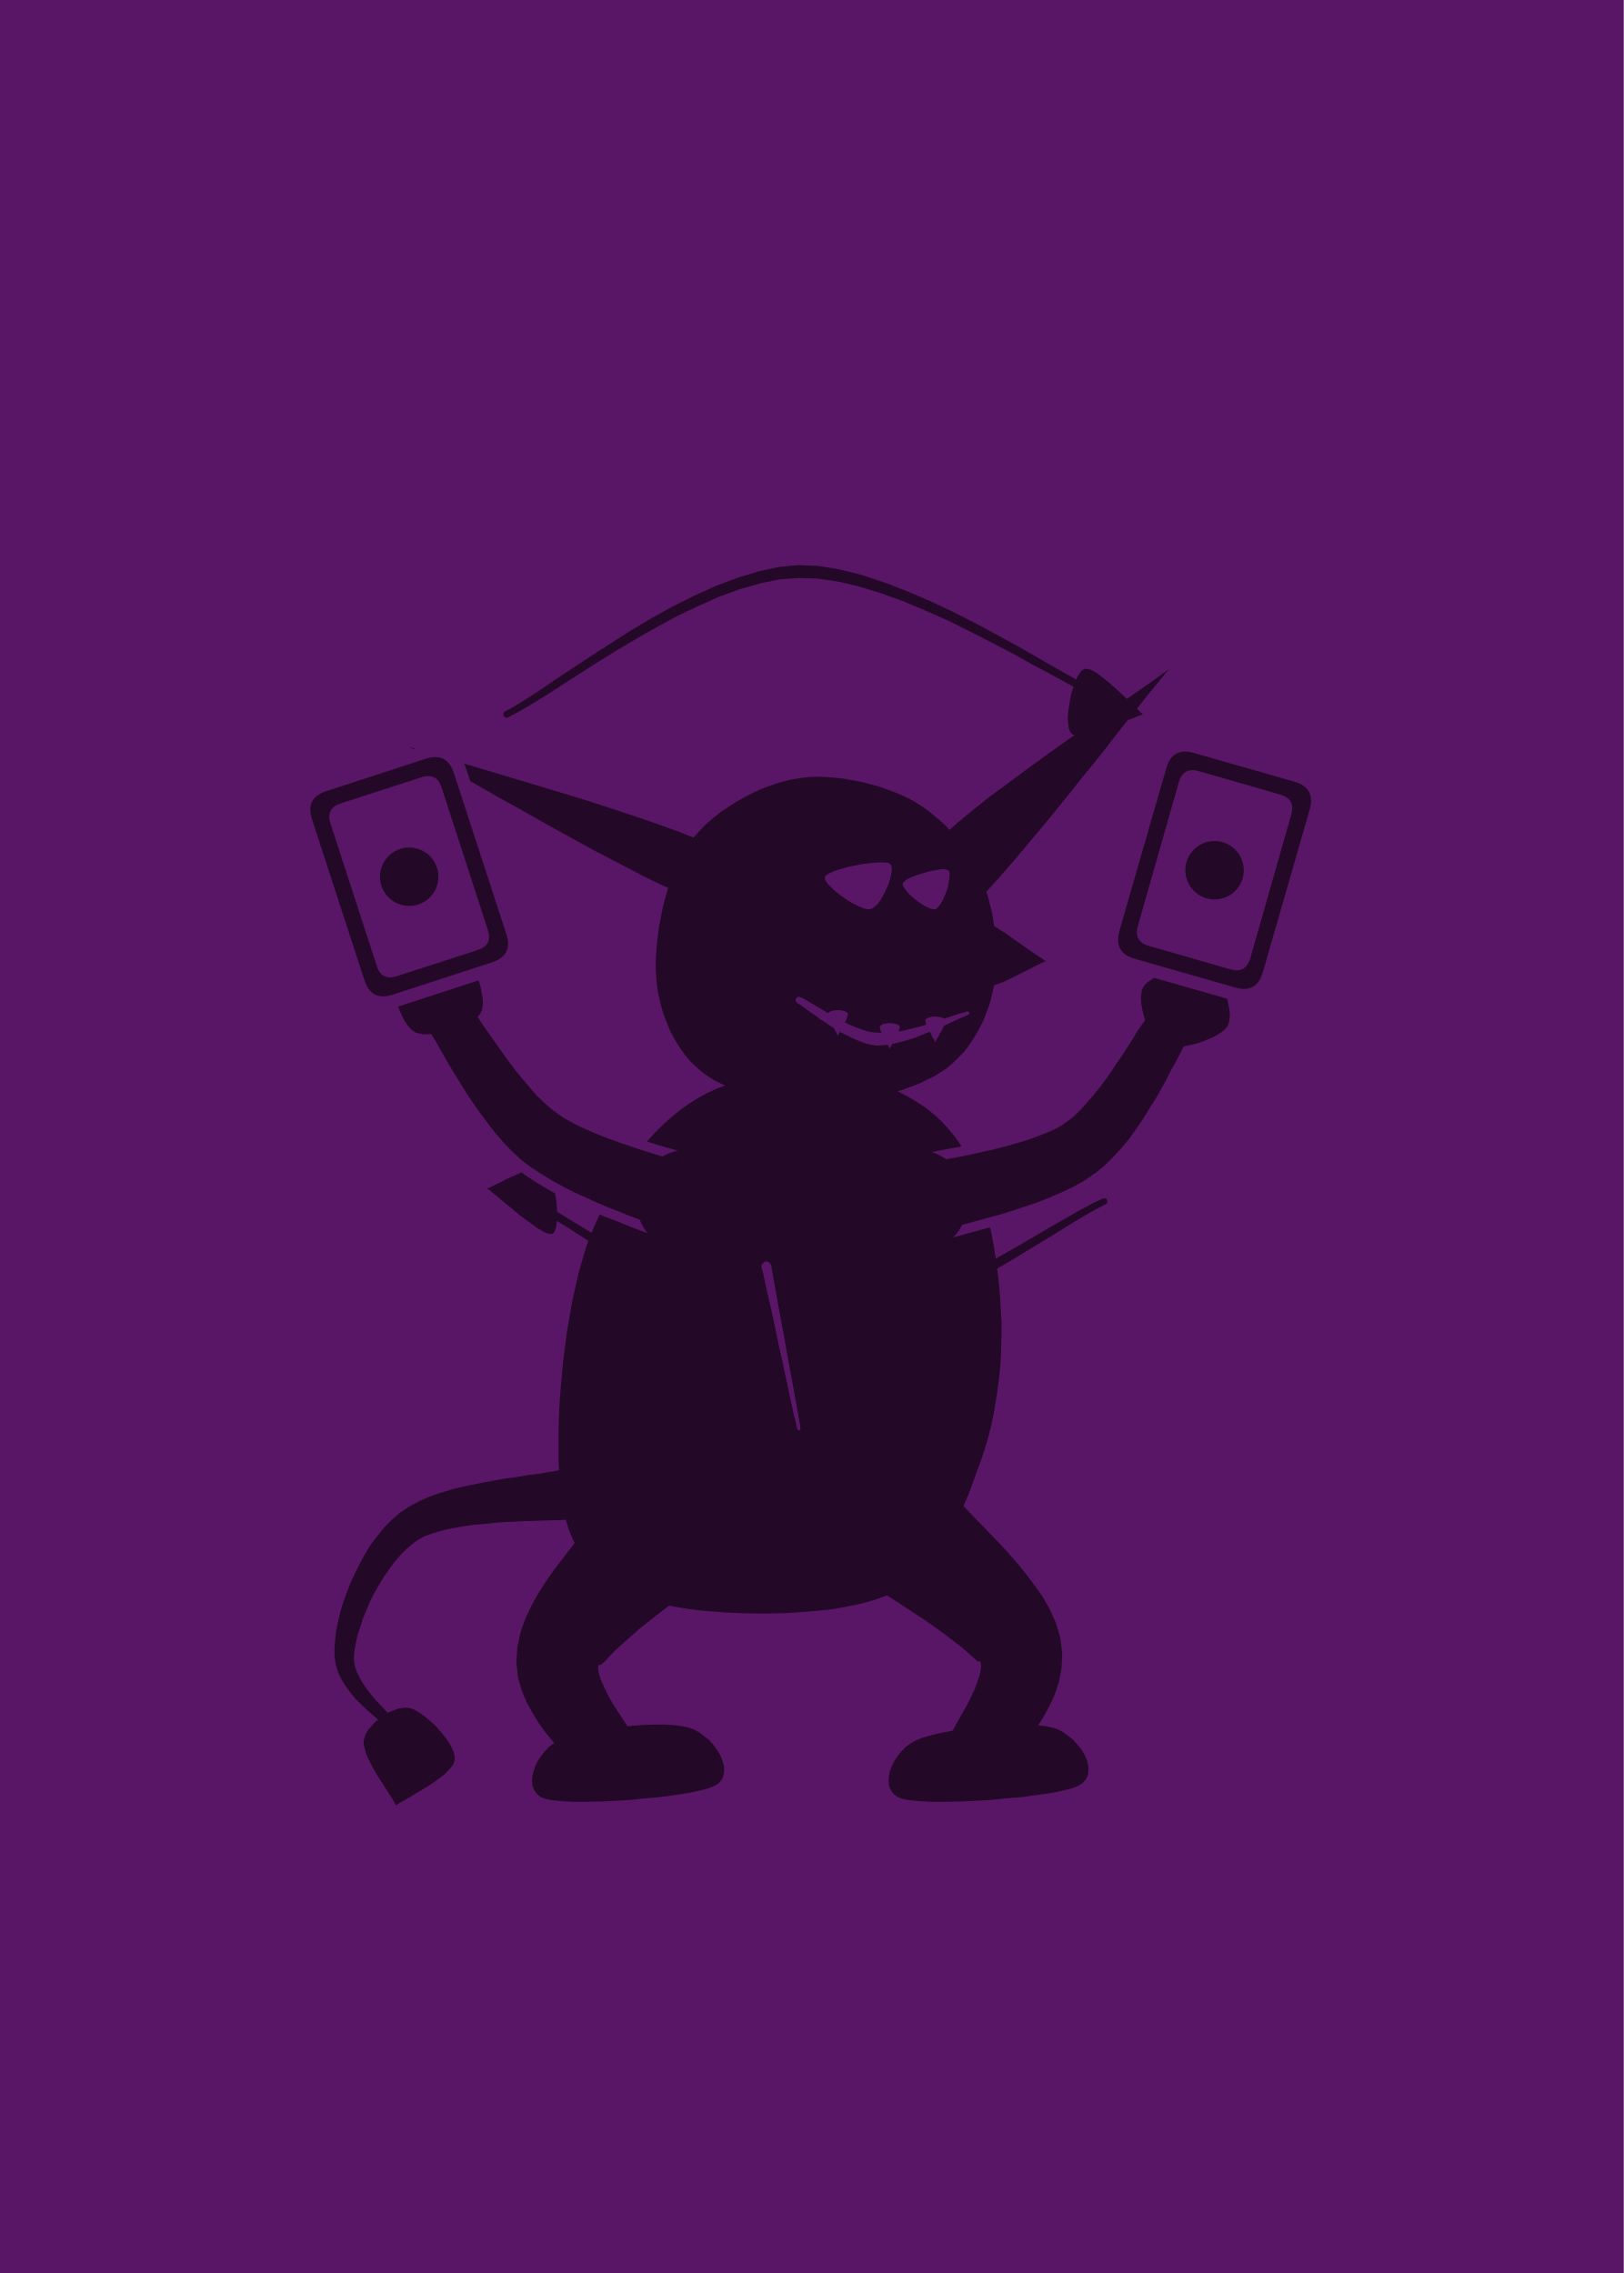
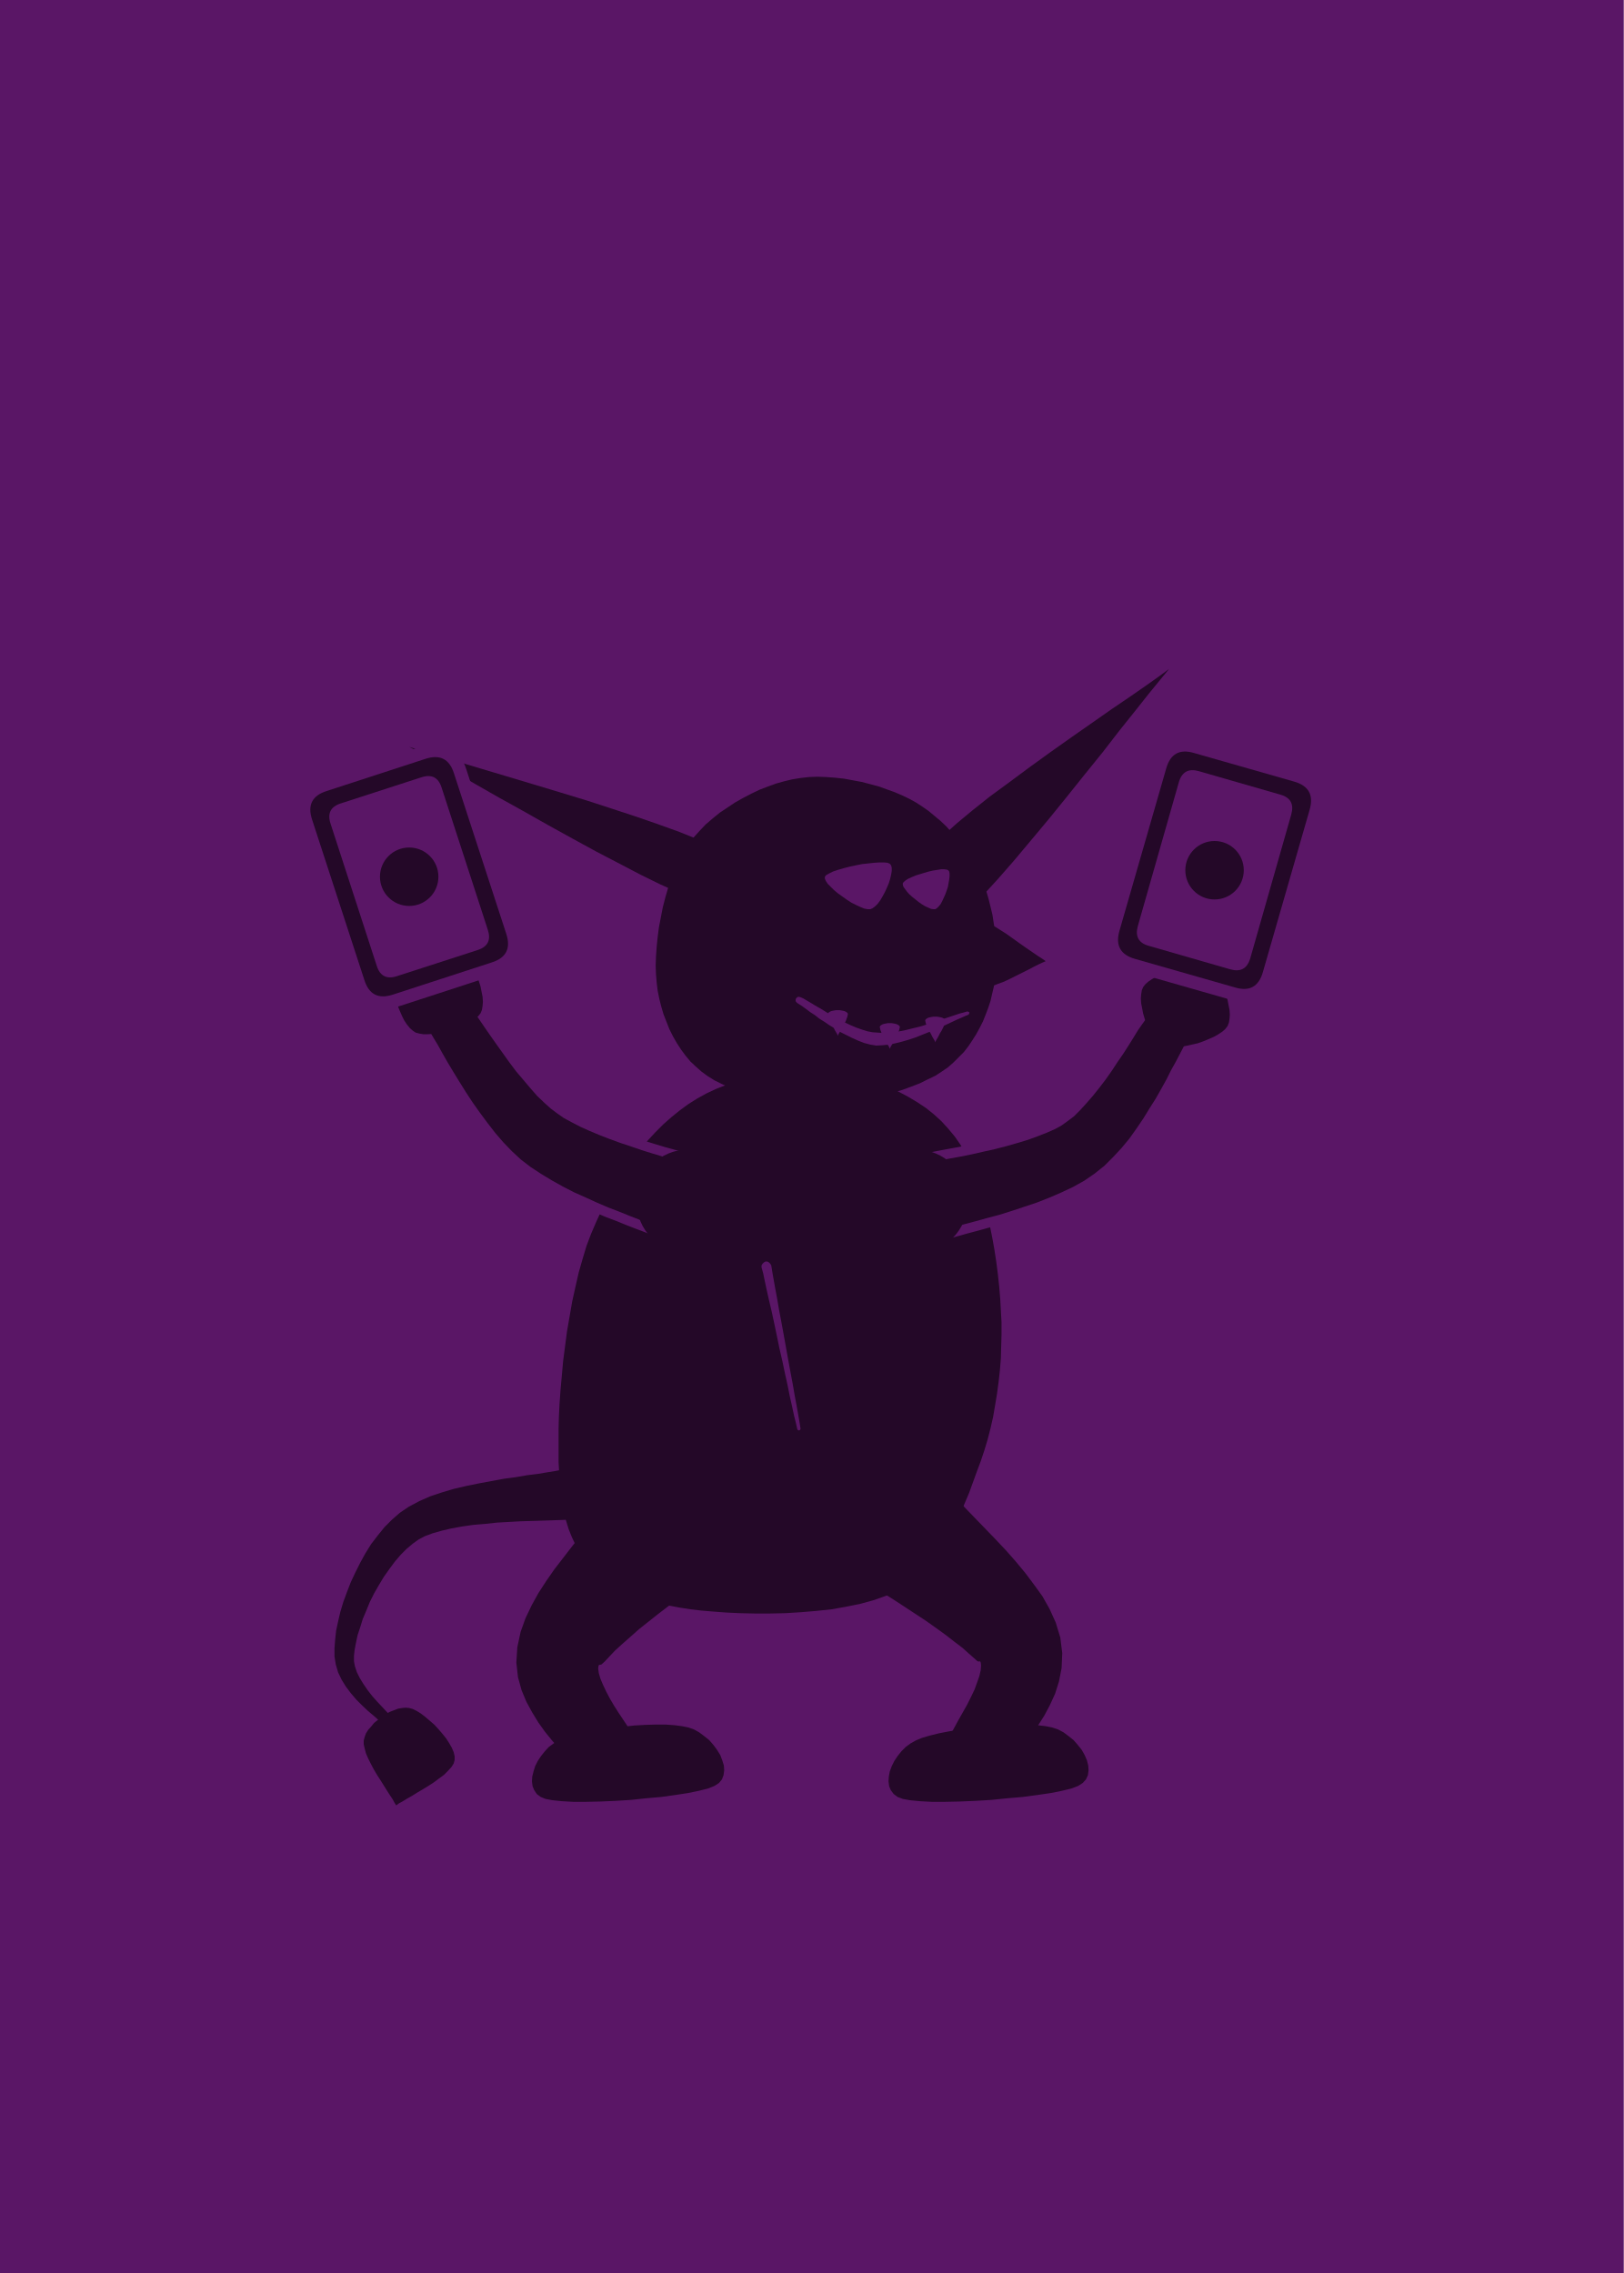
<svg xmlns="http://www.w3.org/2000/svg" viewBox="0 0 500 700">
  <rect width="500" height="700" fill="#5a1666" />
  <g transform="translate(-24 -30)">
-     <path d="M180.5 250.9L183.7 249.2L187.5 247L191.9 244.3L196.7 241.2L202 237.8L207.6 234.2L213.6 230.5L219.8 226.8L226.1 223.2L232.6 219.7L239.1 216.6L245.6 213.7L252 211.4L258.3 209.6L264.3 208.4L270 208L275.8 208.2L282 209.1L288.5 210.6L295.3 212.7L302.2 215.2L309.1 218.1L316.1 221.2L322.9 224.6L329.6 228L336.1 231.4L342.2 234.8L348 237.9L353.3 240.8L358 243.3L362.2 245.4L365.6 246.9L366 247L366.3 246.9L366.7 246.7L366.9 246.4L367 246L366.9 245.7L366.7 245.3L366.4 245.1L363.1 243.5L359.1 241.3L354.4 238.7L349.2 235.8L343.5 232.5L337.4 229L331 225.5L324.3 221.9L317.4 218.4L310.4 215.1L303.4 212.1L296.4 209.4L289.5 207.1L282.7 205.4L276.2 204.3L270 204L263.8 204.6L257.4 206L250.9 208L244.3 210.5L237.7 213.5L231.1 216.8L224.6 220.4L218.2 224.2L212.1 228.1L206.2 231.9L200.6 235.6L195.3 239.1L190.6 242.3L186.3 245.1L182.6 247.4L179.5 249.1L179.2 249.4L179 249.7L179 250.1L179.1 250.5L179.4 250.8L179.7 251L180.1 251Z" fill="#240828" />
-     <path d="M376 250L375 250.3L373.8 250.8L372.3 251.4L370.6 252L368.7 252.8L366.7 253.5L364.8 254.3L362.8 254.9L360.8 255.5L359 256L357.4 256.3L356 256.5L354.8 256.4L354 256L353.5 255.3L353.1 254.2L352.9 252.8L352.8 251.2L352.9 249.4L353.2 247.5L353.5 245.5L353.9 243.6L354.5 241.7L355.1 240L355.7 238.5L356.5 237.3L357.2 236.4L358 236L358.9 236L360 236.3L361.3 237L362.6 237.9L364.1 239.1L365.7 240.4L367.3 241.8L368.8 243.2L370.3 244.6L371.8 246L373.1 247.3L374.3 248.4L375.2 249.4L376 250Z" fill="#240828" />
-     <path d="M363.6 399.1L360.4 400.6L356.5 402.7L352.1 405.2L347.2 408L341.8 411.2L336.1 414.5L330.1 417.9L323.9 421.3L317.5 424.6L311 427.8L304.5 430.7L298 433.2L291.6 435.3L285.5 436.8L279.6 437.8L274 438L268.5 437.6L262.6 436.6L256.4 434.9L250 432.7L243.5 430L237 427L230.5 423.7L224.1 420.2L217.9 416.6L211.9 413.1L206.2 409.7L200.8 406.4L195.9 403.4L191.5 400.8L187.7 398.7L184.5 397.1L184.1 397L183.7 397L183.4 397.2L183.1 397.5L183 397.9L183 398.3L183.2 398.6L183.5 398.9L186.6 400.6L190.4 402.8L194.7 405.5L199.5 408.5L204.8 411.9L210.4 415.5L216.4 419.1L222.6 422.8L229 426.4L235.6 429.9L242.2 433.1L248.8 435.9L255.3 438.3L261.7 440.2L267.9 441.5L274 442L280 441.6L286.3 440.5L292.7 438.7L299.2 436.5L305.8 433.8L312.4 430.7L318.9 427.4L325.3 423.9L331.6 420.4L337.5 416.9L343.2 413.4L348.5 410.2L353.3 407.2L357.6 404.6L361.3 402.5L364.4 400.9L364.8 400.7L364.9 400.3L365 399.9L364.9 399.6L364.7 399.2L364.3 399.1L363.9 399Z" fill="#240828" />
-     <path d="M174 396L174.9 396.6L176 397.6L177.4 398.7L178.9 400L180.6 401.4L182.3 402.8L184.1 404.3L185.9 405.6L187.7 406.9L189.3 408.1L190.8 409L192.1 409.7L193.2 410L194 410L194.6 409.6L195 408.7L195.3 407.5L195.5 406L195.6 404.3L195.5 402.4L195.4 400.5L195.1 398.5L194.8 396.6L194.4 394.8L193.9 393.2L193.3 391.8L192.7 390.7L192 390L191.2 389.6L190.1 389.5L188.9 389.7L187.5 390L186 390.5L184.5 391.1L182.9 391.8L181.3 392.5L179.8 393.2L178.3 394L177 394.6L175.8 395.2L174.8 395.7L174 396Z" fill="#240828" />
    <path d="M198.7 482.1L197.1 482.6L195.1 483L192.6 483.4L189.7 483.9L186.4 484.3L182.9 484.9L179.2 485.4L175.4 486.1L171.6 486.8L167.7 487.6L163.8 488.5L160.1 489.6L156.5 490.8L153.1 492.3L149.9 494L147.1 495.9L144.7 498L142.4 500.3L140.3 502.9L138.3 505.5L136.5 508.4L134.9 511.3L133.4 514.3L132 517.3L130.8 520.4L129.7 523.4L128.8 526.4L128.1 529.4L127.5 532.2L127.2 535L127 537.6L127 540.1L127.4 542.6L128.1 545L129.2 547.3L130.5 549.4L132 551.4L133.7 553.4L135.5 555.2L137.3 556.9L139.2 558.5L141 560.1L142.8 561.5L144.5 562.8L146 564L147.3 565L148.4 565.9L149.2 566.7L149.6 566.9L149.9 567L150.3 566.9L150.7 566.8L150.9 566.4L151 566.1L150.9 565.7L150.8 565.3L150 564.3L149 563.2L147.8 561.9L146.5 560.5L145 559L143.4 557.5L141.8 555.8L140.2 554.1L138.6 552.3L137.2 550.5L135.9 548.6L134.8 546.8L133.9 545L133.3 543.2L133 541.6L133 539.9L133.2 538.1L133.6 536L134.1 533.6L134.9 531.2L135.7 528.6L136.8 526L137.9 523.3L139.2 520.7L140.7 518.1L142.2 515.6L143.9 513.2L145.6 510.9L147.4 508.8L149.2 507L151.1 505.4L152.9 504.1L154.8 503.1L157.2 502.2L160 501.4L163 500.7L166.3 500.1L169.8 499.6L173.4 499.3L177.1 498.9L180.7 498.7L184.3 498.5L187.7 498.4L191 498.3L194 498.2L196.8 498.1L199.3 498L201.3 497.9L204.2 496.8L206.5 494.7L207.8 491.8L207.9 488.7L206.8 485.8L204.7 483.5L201.8 482.2Z" fill="#240828" />
    <path d="M146 586L145.5 585.2L144.9 584.1L144.1 582.9L143.2 581.5L142.2 579.9L141.2 578.3L140.1 576.6L139.1 574.9L138.2 573.2L137.4 571.6L136.7 570L136.3 568.5L136 567.2L136 566L136.3 564.9L136.7 563.8L137.4 562.7L138.3 561.7L139.2 560.6L140.3 559.7L141.5 558.8L142.7 557.9L144 557.2L145.3 556.7L146.6 556.2L147.8 556L148.9 555.9L150 556L151.1 556.3L152.3 556.9L153.6 557.7L154.9 558.7L156.3 559.9L157.7 561.1L159 562.5L160.2 563.9L161.4 565.4L162.3 566.8L163.1 568.2L163.7 569.6L164 570.9L164 572L163.7 573.1L163 574.2L161.9 575.4L160.7 576.6L159.2 577.7L157.6 578.9L155.9 580L154.1 581.1L152.4 582.1L150.8 583.1L149.2 584L147.9 584.8L146.8 585.4L146 586Z" fill="#240828" />
    <path d="M215.2 486.5L214.5 487.9L213.6 489.6L212 491.7L210.1 494.1L207.8 496.9L205.3 499.9L202.7 503L200.1 506.3L197.4 509.8L194.7 513.3L192.2 516.9L189.8 520.6L187.7 524.4L185.8 528.4L184.3 532.6L183.3 537.3L183 542L183.5 546.5L184.6 550.5L186.1 554.1L187.9 557.4L189.8 560.5L191.8 563.3L193.9 565.9L196 568.3L198 570.5L200 572.5L201.8 574.3L203.4 575.9L204.7 577.2L205.6 578L206.3 578.7L208.7 581.3L211.9 582.8L215.4 582.9L218.7 581.7L221.3 579.3L222.8 576.1L222.9 572.6L221.7 569.3L220.9 567.6L219.8 565.7L218.6 563.7L217.3 561.7L215.9 559.6L214.5 557.5L213.1 555.3L211.8 553.1L210.7 551L209.7 548.9L208.9 547L208.4 545.3L208.2 543.9L208.3 543L208.5 542.7L208.7 542.7L209.2 542.6L210.2 541.7L211.6 540.2L213.4 538.3L215.6 536.3L218.1 534.1L220.8 531.7L223.7 529.4L226.6 527.1L229.6 524.8L232.5 522.6L235.3 520.5L238 518.6L240.5 516.7L242.9 514.9L244.8 513.5L248.8 506.8L250 499.1L248.1 491.5L243.5 485.2L236.8 481.2L229.1 480L221.5 481.9Z" fill="#240828" />
    <path d="M196 566L197.8 565.2L200.1 564.5L202.8 563.8L205.7 563.2L208.9 562.6L212.3 562.2L215.8 561.8L219.2 561.4L222.6 561.2L225.9 561.1L228.9 561.1L231.7 561.3L234 561.6L236 562L237.7 562.6L239.3 563.5L240.9 564.7L242.4 565.9L243.7 567.4L244.8 568.9L245.8 570.5L246.4 572.1L246.9 573.7L247 575.2L246.8 576.7L246.3 578L245.4 579.1L244 580L242 580.8L239.2 581.5L235.8 582.2L231.9 582.8L227.6 583.4L223 583.8L218.3 584.3L213.5 584.6L208.9 584.8L204.5 584.9L200.5 584.9L197 584.7L194.1 584.4L192 584L190.5 583.4L189.3 582.5L188.5 581.3L188 580.1L187.8 578.6L187.9 577.1L188.3 575.5L188.8 573.9L189.6 572.3L190.6 570.8L191.8 569.3L193 568L194.5 566.9Z" fill="#240828" />
    <path d="M286.4 514.6L288.4 515.9L291 517.6L293.7 519.3L296.6 521L299.6 522.9L302.8 525L306 527.1L309.2 529.2L312.3 531.4L315.2 533.5L317.9 535.6L320.4 537.5L322.4 539.3L324 540.7L325 541.6L325.5 541.7L325.8 541.6L326 542L326.1 542.9L326 544.3L325.6 546.1L324.9 548.1L324.1 550.3L323 552.6L321.8 555L320.5 557.3L319.2 559.6L318 561.8L316.8 564L315.7 566L314.7 568.1L314 569.8L313 573.2L313.4 576.7L315.1 579.8L317.8 582L321.2 583L324.7 582.6L327.8 580.9L330 578.2L330.7 577.4L331.5 576.4L332.8 575.1L334.3 573.4L336 571.4L337.9 569.2L339.8 566.7L341.8 564.1L343.7 561.3L345.6 558.3L347.3 555.1L348.9 551.6L350.1 547.8L350.9 543.7L351.1 539.1L350.5 534.3L349.1 529.7L347.2 525.5L345 521.6L342.4 518L339.7 514.4L336.8 510.9L333.9 507.6L330.8 504.3L327.8 501.2L324.9 498.2L322.1 495.3L319.6 492.7L317.4 490.4L315.6 488.3L314.5 486.7L313.6 485.4L307 481.3L299.3 480L291.7 481.8L285.4 486.4L281.3 493L280 500.7L281.8 508.3Z" fill="#240828" />
    <path d="M306 566L307.9 565.2L310.3 564.5L313.1 563.8L316.2 563.2L319.6 562.6L323.1 562.2L326.8 561.8L330.4 561.4L334 561.2L337.4 561.1L340.6 561.1L343.5 561.3L346 561.6L348 562L349.8 562.6L351.5 563.5L353.1 564.7L354.6 565.9L355.9 567.4L357.1 568.9L358 570.5L358.7 572.1L359.1 573.7L359.2 575.2L359 576.7L358.4 578L357.4 579.1L356 580L353.9 580.8L351 581.5L347.5 582.2L343.4 582.8L338.9 583.4L334.2 583.8L329.3 584.3L324.3 584.6L319.5 584.8L315 584.9L310.9 584.9L307.2 584.7L304.2 584.4L302 584L300.4 583.4L299.2 582.5L298.3 581.3L297.8 580.1L297.6 578.6L297.7 577.1L298 575.5L298.6 573.9L299.4 572.3L300.4 570.8L301.6 569.3L302.9 568L304.4 566.9Z" fill="#240828" />
    <path d="M196 470L196.1 466.3L196.3 462.3L196.6 458.1L197 453.7L197.4 449.2L198 444.6L198.6 440L199.4 435.4L200.2 430.8L201.2 426.3L202.2 421.9L203.4 417.7L204.6 413.7L206 410L207.5 406.5L209.1 403L210.9 399.6L212.7 396.2L214.7 393L216.7 389.9L218.9 386.9L221.1 384L223.4 381.3L225.8 378.7L228.3 376.2L230.8 374L233.4 371.9L236 370L238.7 368.3L241.6 366.7L244.6 365.3L247.7 364.1L250.9 363L254.2 362L257.5 361.3L260.8 360.6L264.2 360.1L267.5 359.8L270.7 359.6L273.9 359.6L277 359.7L280 360L283 360.4L286 361L289 361.8L292 362.7L295 363.7L298 364.9L300.9 366.3L303.7 367.8L306.4 369.4L309.1 371.2L311.6 373.2L313.9 375.3L316 377.6L318 380L319.8 382.6L321.4 385.6L322.9 388.7L324.3 392.1L325.6 395.6L326.7 399.3L327.8 403.1L328.7 407L329.5 410.9L330.2 414.8L330.8 418.7L331.3 422.6L331.7 426.4L332 430L332.2 433.6L332.4 437.2L332.4 440.9L332.3 444.6L332.2 448.3L331.9 452L331.5 455.6L331 459.3L330.4 462.9L329.8 466.4L329 469.9L328.1 473.4L327.1 476.7L326 480L324.8 483.2L323.6 486.5L322.4 489.8L321 493.1L319.6 496.4L318 499.6L316.4 502.8L314.6 505.8L312.6 508.6L310.5 511.3L308.2 513.9L305.7 516.2L303 518.2L300 520L296.7 521.5L293 522.8L289 523.9L284.6 524.8L280.1 525.6L275.4 526.1L270.6 526.5L265.8 526.8L261.1 526.9L256.4 526.9L251.9 526.8L247.6 526.6L243.6 526.3L240 526L236.6 525.6L233.4 525.1L230.2 524.5L227.1 523.7L224.2 522.9L221.4 521.9L218.8 520.9L216.2 519.7L213.8 518.4L211.5 517L209.4 515.4L207.5 513.7L205.7 511.9L204 510L202.5 507.9L201.2 505.7L200.1 503.4L199.1 500.9L198.3 498.3L197.7 495.6L197.1 492.8L196.7 489.8L196.4 486.7L196.2 483.6L196 480.3L196 477L196 473.5Z" fill="#240828" />
    <path d="M150 260L154 261.3L159.2 262.8L165.4 264.7L172.4 266.8L180.1 269.1L188.1 271.5L196.4 274L204.6 276.5L212.6 279.1L220.2 281.6L227.1 284L233.2 286.2L238.2 288.2L242 290L244.8 291.7L247 293.6L248.6 295.5L249.8 297.4L250.4 299.3L250.5 301.1L250.1 302.8L249.3 304.2L248.1 305.4L246.4 306.4L244.3 306.9L241.9 307.1L239.1 306.8L236 306L232.1 304.5L227.2 302.3L221.3 299.4L214.8 296L207.7 292.3L200.2 288.2L192.6 284L185 279.7L177.6 275.6L170.6 271.6L164.2 267.9L158.5 264.7L153.7 262L150 260Z" fill="#240828" />
    <path d="M384 236L381.3 239.3L377.7 243.7L373.5 249L368.7 255L363.6 261.6L358.1 268.4L352.5 275.4L346.9 282.3L341.3 289L336.1 295.2L331.2 300.8L326.8 305.6L323 309.4L320 312L317.5 313.5L315.2 314.3L313.1 314.3L311.3 313.8L309.7 312.7L308.5 311.1L307.5 309.1L306.9 306.8L306.7 304.2L306.8 301.5L307.4 298.6L308.5 295.7L310 292.8L312 290L314.8 287L318.7 283.5L323.4 279.6L328.8 275.3L334.8 270.9L341 266.3L347.5 261.6L354 257L360.3 252.6L366.3 248.4L371.9 244.6L376.8 241.2L380.9 238.3L384 236Z" fill="#240828" />
    <path d="M226 330L225.9 327.4L226 324.6L226.2 321.7L226.5 318.7L226.9 315.6L227.5 312.5L228.1 309.4L228.9 306.3L229.8 303.2L230.8 300.3L232 297.4L233.2 294.8L234.6 292.3L236 290L237.6 287.9L239.4 285.9L241.3 283.9L243.4 282.1L245.6 280.3L248 278.7L250.4 277.1L252.9 275.7L255.4 274.4L257.9 273.2L260.5 272.2L263 271.3L265.5 270.6L268 270L270.5 269.6L273.1 269.3L275.7 269.2L278.4 269.3L281.1 269.5L283.9 269.8L286.6 270.3L289.3 270.8L292 271.5L294.6 272.2L297.1 273.1L299.6 274L301.9 275L304 276L306 277.1L308 278.4L310 279.8L311.8 281.3L313.6 282.8L315.4 284.5L317 286.3L318.6 288.1L320 290L321.4 291.9L322.7 293.9L323.9 295.9L325 297.9L326 300L326.9 302.1L327.7 304.4L328.4 306.8L329 309.2L329.6 311.7L330 314.3L330.4 316.9L330.6 319.5L330.8 322L330.8 324.6L330.8 327.1L330.6 329.5L330.4 331.8L330 334L329.5 336.1L329 338.3L328.3 340.4L327.5 342.5L326.7 344.5L325.7 346.5L324.6 348.5L323.4 350.4L322.2 352.2L320.8 354L319.2 355.6L317.6 357.2L315.9 358.7L314 360L312 361.3L309.7 362.4L307.3 363.6L304.7 364.6L302 365.6L299.1 366.5L296.3 367.3L293.3 368L290.3 368.6L287.4 369.1L284.4 369.5L281.5 369.8L278.7 369.9L276 370L273.3 369.9L270.6 369.8L267.8 369.5L264.9 369.2L262.1 368.7L259.3 368.2L256.5 367.5L253.8 366.7L251.2 365.9L248.6 364.9L246.2 363.8L244 362.7L241.9 361.4L240 360L238.3 358.5L236.6 356.9L235.1 355.1L233.7 353.2L232.4 351.2L231.2 349.1L230.1 346.9L229.2 344.6L228.3 342.3L227.6 339.9L227 337.5L226.5 335L226.2 332.5Z" fill="#240828" />
    <path d="M346 326L345.1 326.4L343.8 327L342.4 327.7L340.7 328.6L338.9 329.5L337.1 330.4L335.1 331.4L333.2 332.3L331.3 333L329.5 333.7L327.8 334.1L326.3 334.4L325 334.3L324 334L323.2 333.3L322.4 332.1L321.8 330.6L321.2 328.9L320.7 326.9L320.4 324.8L320.1 322.6L320 320.5L320 318.4L320.1 316.5L320.3 314.9L320.7 313.5L321.3 312.5L322 312L323 311.9L324.3 312.2L325.9 312.9L327.7 313.8L329.6 314.9L331.7 316.2L333.9 317.6L336 319.1L338.1 320.6L340.1 322L342 323.3L343.6 324.4L345 325.3L346 326Z" fill="#240828" />
    <path d="M278 300L278.4 299.5L279.3 299L280.5 298.4L282 297.9L283.7 297.4L285.6 296.9L287.5 296.5L289.5 296.1L291.4 295.9L293.2 295.7L294.8 295.6L296.2 295.6L297.3 295.7L298 296L298.4 296.5L298.6 297.3L298.6 298.2L298.4 299.4L298.1 300.7L297.7 302L297.1 303.4L296.5 304.7L295.8 306L295.1 307.2L294.3 308.3L293.5 309.1L292.7 309.7L292 310L291.2 310L290.1 309.8L288.9 309.3L287.6 308.7L286.2 308L284.8 307.1L283.4 306.1L282 305.1L280.8 304.1L279.8 303.1L278.9 302.2L278.3 301.3L278 300.6Z" fill="#5a1666" />
    <path d="M302 302L302.3 301.6L302.9 301.1L303.7 300.6L304.8 300.1L306 299.6L307.3 299.2L308.6 298.8L310 298.4L311.3 298.1L312.6 297.9L313.8 297.7L314.7 297.7L315.5 297.8L316 298L316.3 298.4L316.4 299L316.4 299.9L316.3 300.8L316.1 301.9L315.9 303.1L315.5 304.3L315.1 305.4L314.6 306.5L314.1 307.6L313.6 308.5L313 309.2L312.5 309.7L312 310L311.4 310L310.7 309.9L309.8 309.5L308.9 309.1L307.9 308.5L306.9 307.8L305.9 307L304.9 306.2L304 305.4L303.3 304.6L302.7 303.8L302.2 303.1L302 302.5Z" fill="#5a1666" />
    <path d="M269.5 338.9L270.3 339.4L271.2 340L272.3 340.8L273.5 341.7L274.9 342.6L276.3 343.7L277.9 344.7L279.5 345.8L281.2 346.8L282.9 347.9L284.7 348.8L286.5 349.7L288.3 350.5L290.1 351.2L292 351.7L293.8 352L295.7 351.9L297.7 351.7L299.7 351.3L301.7 350.8L303.8 350.2L305.9 349.5L307.9 348.7L309.9 347.9L311.9 347.1L313.8 346.3L315.5 345.5L317.2 344.7L318.7 344L320.1 343.4L321.2 342.9L322.2 342.5L322.3 342.4L322.4 342.2L322.5 342L322.5 341.8L322.4 341.7L322.2 341.6L322 341.5L321.8 341.5L320.8 341.8L319.6 342.1L318.1 342.6L316.6 343.1L314.8 343.7L313 344.3L311.1 344.9L309.1 345.6L307.1 346.2L305 346.7L303 347.2L301 347.6L299.1 347.9L297.3 348.1L295.6 348.1L294.2 348L292.7 347.9L291.1 347.6L289.5 347.1L287.8 346.5L286.1 345.8L284.4 345L282.7 344.1L281 343.2L279.4 342.3L277.8 341.3L276.3 340.4L274.9 339.6L273.6 338.8L272.4 338.1L271.4 337.5L270.5 337.1L270.1 337L269.7 337L269.4 337.2L269.1 337.5L269 337.9L269 338.3L269.2 338.6Z" fill="#5a1666" />
    <path d="M282 349L281.9 348.7L281.7 348.3L281.4 347.8L281.1 347.3L280.8 346.7L280.5 346.1L280.1 345.5L279.8 344.9L279.5 344.3L279.3 343.7L279.1 343.2L279 342.7L278.9 342.3L279 342L279.2 341.8L279.5 341.6L279.9 341.4L280.3 341.3L280.8 341.2L281.4 341.1L282 341.1L282.6 341.1L283.2 341.2L283.7 341.3L284.1 341.4L284.5 341.6L284.8 341.8L285 342L285.1 342.3L285 342.7L284.9 343.2L284.7 343.7L284.5 344.3L284.2 344.9L283.9 345.5L283.5 346.1L283.2 346.7L282.9 347.3L282.6 347.8L282.3 348.3L282.1 348.7L282 349Z" fill="#5a1666" />
    <path d="M298 353L297.9 352.7L297.7 352.3L297.4 351.8L297.1 351.3L296.8 350.7L296.5 350.1L296.1 349.5L295.8 348.9L295.5 348.3L295.3 347.7L295.1 347.2L295 346.7L294.9 346.3L295 346L295.2 345.8L295.5 345.6L295.9 345.4L296.3 345.3L296.8 345.2L297.4 345.1L298 345.1L298.6 345.1L299.2 345.2L299.7 345.3L300.1 345.4L300.5 345.6L300.8 345.8L301 346L301.1 346.3L301 346.7L300.9 347.2L300.7 347.7L300.5 348.3L300.2 348.9L299.9 349.5L299.5 350.1L299.2 350.7L298.9 351.3L298.6 351.8L298.3 352.3L298.1 352.7L298 353Z" fill="#5a1666" />
    <path d="M312 351L311.9 350.7L311.7 350.3L311.4 349.8L311.1 349.3L310.8 348.7L310.5 348.1L310.1 347.5L309.8 346.9L309.5 346.3L309.3 345.7L309.1 345.2L309 344.7L308.9 344.3L309 344L309.2 343.8L309.5 343.6L309.9 343.4L310.3 343.3L310.8 343.2L311.4 343.1L312 343.1L312.6 343.1L313.2 343.2L313.7 343.3L314.1 343.4L314.5 343.6L314.8 343.8L315 344L315.1 344.3L315 344.7L314.9 345.2L314.7 345.7L314.5 346.3L314.2 346.9L313.9 347.5L313.5 348.1L313.2 348.7L312.9 349.3L312.6 349.8L312.3 350.3L312.1 350.7L312 351Z" fill="#5a1666" />
    <path d="M258.5 420.3L259 422.1L259.5 424.5L260.1 427.3L260.8 430.4L261.6 433.8L262.4 437.5L263.2 441.3L264 445.2L264.9 449.1L265.7 452.9L266.5 456.5L267.2 460L267.9 463.1L268.5 465.9L269.1 468.3L269.5 470.1L269.6 470.3L269.7 470.4L269.9 470.5L270.1 470.5L270.3 470.4L270.4 470.3L270.5 470.1L270.5 469.9L270.2 468L269.8 465.7L269.3 462.9L268.7 459.7L268.1 456.2L267.4 452.5L266.7 448.7L266 444.8L265.3 440.9L264.6 437.1L263.9 433.4L263.3 429.9L262.7 426.7L262.2 423.9L261.8 421.6L261.5 419.7L261.2 419.2L260.8 418.8L260.3 418.5L259.7 418.5L259.2 418.8L258.8 419.2L258.5 419.7Z" fill="#5a1666" />
-     <mask id="root3" maskUnits="userSpaceOnUse" x="-100" y="-100" width="700" height="900">
+     <mask id="root1" maskUnits="userSpaceOnUse" x="-100" y="-100" width="700" height="900">
      <rect x="-100" y="-100" width="700" height="900" fill="#fff" />
      <circle cx="236" cy="400" r="16" fill="#000" />
      <circle cx="306" cy="400" r="16" fill="#000" />
    </mask>
-     <g mask="url(#root3)">
+     <g mask="url(#root1)">
      <path d="M240.1 389.8L238.3 389.2L236 388.5L233.5 387.7L230.7 386.9L227.8 386.1L224.8 385.2L221.6 384.2L218.4 383.1L215.1 382L211.8 380.8L208.7 379.6L205.6 378.3L202.7 377L200 375.6L197.6 374.3L195.6 372.9L193.6 371.4L191.6 369.6L189.4 367.5L187.3 365.1L185.1 362.5L182.9 359.9L180.8 357.1L178.8 354.3L176.8 351.5L174.9 348.8L173.1 346.2L171.4 343.7L169.8 341.4L168.3 339.3L166.9 337.4L165.7 335.9L163.7 334.1L161.2 333.1L158.4 333.2L155.9 334.3L154.1 336.3L153.1 338.8L153.2 341.6L154.3 344.1L155.1 345.5L156.1 347.2L157.3 349.3L158.7 351.6L160.2 354.3L161.8 357.1L163.6 360.1L165.5 363.2L167.5 366.4L169.6 369.6L171.8 372.7L174.1 375.8L176.5 378.9L179 381.8L181.6 384.5L184.4 387.1L187.4 389.4L190.6 391.5L193.9 393.5L197.3 395.4L200.8 397.2L204.4 398.8L207.9 400.4L211.4 401.9L214.8 403.2L218 404.5L221.1 405.7L224 406.8L226.5 407.8L228.7 408.7L230.5 409.5L231.9 410.2L236.1 411L240.3 410.1L243.8 407.7L246.2 404.1L247 399.9L246.1 395.7L243.7 392.2Z" fill="#5a1666" stroke="#5a1666" stroke-width="6" stroke-linejoin="round" />
      <path d="M146 330L146.7 329.1L147.6 328.3L148.8 327.5L150.2 326.7L151.8 326L153.5 325.3L155.3 324.8L157 324.3L158.8 323.9L160.5 323.6L162.2 323.5L163.7 323.5L164.9 323.7L166 324L166.9 324.6L167.8 325.4L168.7 326.5L169.5 327.7L170.2 329.1L170.9 330.7L171.5 332.3L172 333.9L172.3 335.5L172.6 337L172.7 338.5L172.6 339.8L172.4 341L172 342L171.3 342.9L170.4 343.7L169.2 344.5L167.8 345.3L166.2 346L164.5 346.7L162.8 347.3L161 347.7L159.2 348.1L157.5 348.4L155.8 348.5L154.3 348.5L153.1 348.3L152 348L151.1 347.4L150.2 346.6L149.3 345.5L148.5 344.3L147.8 342.9L147.1 341.3L146.5 339.8L146 338.1L145.7 336.5L145.4 335L145.3 333.5L145.4 332.2L145.6 331Z" fill="#5a1666" stroke="#5a1666" stroke-width="6" stroke-linejoin="round" />
      <path d="M309.1 410.6L310.6 410L312.6 409.4L315 408.7L317.8 407.9L321 407L324.4 406.1L328 405.1L331.8 404.1L335.6 402.9L339.5 401.6L343.4 400.3L347.2 398.8L350.9 397.2L354.5 395.5L357.9 393.6L361.1 391.4L364.1 389L366.8 386.3L369.4 383.5L371.8 380.6L374 377.5L376.1 374.4L378 371.3L379.9 368.3L381.6 365.3L383.2 362.4L384.6 359.6L386 357.1L387.2 354.8L388.2 352.9L389 351.3L389.8 350L390.8 347.4L390.9 344.7L389.9 342.2L388 340.2L385.4 339.2L382.7 339.1L380.2 340.1L378.2 342L377.1 343.5L375.8 345.3L374.4 347.3L373 349.6L371.5 352L369.9 354.5L368.1 357.1L366.4 359.7L364.5 362.4L362.6 364.9L360.6 367.4L358.6 369.7L356.6 371.9L354.7 373.8L352.7 375.3L350.9 376.6L348.9 377.7L346.4 378.8L343.6 379.9L340.6 381L337.3 382L333.8 383L330.3 383.9L326.7 384.7L323.2 385.5L319.7 386.2L316.4 386.8L313.2 387.4L310.2 388L307.5 388.5L305 389L302.9 389.4L299.1 391.4L296.4 394.7L295.1 398.8L295.4 403.1L297.4 406.9L300.7 409.6L304.8 410.9Z" fill="#5a1666" stroke="#5a1666" stroke-width="6" stroke-linejoin="round" />
      <path d="M376 334L376.7 333.1L377.6 332.3L378.8 331.5L380.2 330.7L381.8 330L383.5 329.3L385.3 328.8L387 328.3L388.8 327.9L390.5 327.6L392.2 327.5L393.7 327.5L394.9 327.7L396 328L396.9 328.6L397.8 329.4L398.7 330.5L399.5 331.7L400.2 333.1L400.9 334.7L401.5 336.3L402 337.9L402.3 339.5L402.6 341L402.7 342.5L402.6 343.8L402.4 345L402 346L401.3 346.9L400.4 347.7L399.2 348.5L397.8 349.3L396.2 350L394.5 350.7L392.8 351.3L391 351.7L389.2 352.1L387.5 352.4L385.8 352.5L384.3 352.5L383.1 352.3L382 352L381.1 351.4L380.2 350.6L379.3 349.5L378.5 348.3L377.8 346.9L377.1 345.3L376.5 343.8L376 342.1L375.7 340.5L375.4 339L375.3 337.5L375.4 336.2L375.6 335Z" fill="#5a1666" stroke="#5a1666" stroke-width="6" stroke-linejoin="round" />
    </g>
    <path d="M240.1 389.8L238.3 389.2L236 388.5L233.5 387.7L230.7 386.9L227.8 386.1L224.8 385.2L221.6 384.2L218.4 383.1L215.1 382L211.8 380.8L208.7 379.6L205.6 378.3L202.7 377L200 375.6L197.6 374.3L195.6 372.9L193.6 371.4L191.6 369.6L189.4 367.5L187.3 365.1L185.1 362.5L182.9 359.9L180.8 357.1L178.8 354.3L176.8 351.5L174.9 348.8L173.1 346.2L171.4 343.7L169.8 341.4L168.3 339.3L166.9 337.4L165.7 335.9L163.7 334.1L161.2 333.1L158.4 333.2L155.9 334.3L154.1 336.3L153.1 338.8L153.2 341.6L154.3 344.1L155.1 345.5L156.1 347.2L157.3 349.3L158.7 351.6L160.2 354.3L161.8 357.1L163.6 360.1L165.5 363.2L167.5 366.4L169.6 369.6L171.8 372.7L174.1 375.8L176.5 378.9L179 381.8L181.6 384.5L184.4 387.1L187.4 389.4L190.6 391.5L193.9 393.5L197.3 395.4L200.8 397.2L204.4 398.8L207.9 400.4L211.4 401.9L214.8 403.2L218 404.5L221.1 405.7L224 406.8L226.5 407.8L228.7 408.7L230.5 409.5L231.9 410.2L236.1 411L240.3 410.1L243.8 407.7L246.2 404.1L247 399.9L246.1 395.7L243.7 392.2Z" fill="#240828" />
    <path d="M146 330L146.7 329.1L147.6 328.3L148.8 327.5L150.2 326.7L151.8 326L153.5 325.3L155.3 324.8L157 324.3L158.8 323.9L160.5 323.6L162.2 323.5L163.7 323.5L164.9 323.7L166 324L166.9 324.6L167.8 325.4L168.7 326.5L169.5 327.7L170.2 329.1L170.9 330.7L171.5 332.3L172 333.9L172.3 335.5L172.6 337L172.7 338.5L172.6 339.8L172.4 341L172 342L171.3 342.9L170.4 343.7L169.2 344.5L167.8 345.3L166.2 346L164.5 346.7L162.8 347.3L161 347.7L159.2 348.1L157.5 348.4L155.8 348.5L154.3 348.5L153.1 348.3L152 348L151.1 347.4L150.2 346.6L149.3 345.5L148.5 344.3L147.8 342.9L147.1 341.3L146.5 339.8L146 338.1L145.7 336.5L145.4 335L145.3 333.5L145.4 332.2L145.6 331Z" fill="#240828" />
    <path d="M309.1 410.6L310.6 410L312.6 409.4L315 408.7L317.8 407.9L321 407L324.4 406.1L328 405.1L331.8 404.1L335.6 402.9L339.5 401.6L343.4 400.3L347.2 398.8L350.9 397.2L354.5 395.5L357.9 393.6L361.1 391.4L364.1 389L366.8 386.3L369.4 383.5L371.8 380.6L374 377.5L376.1 374.4L378 371.3L379.9 368.3L381.6 365.3L383.2 362.4L384.6 359.6L386 357.1L387.2 354.8L388.2 352.9L389 351.3L389.8 350L390.8 347.4L390.9 344.7L389.9 342.2L388 340.2L385.4 339.2L382.7 339.1L380.2 340.1L378.2 342L377.1 343.5L375.8 345.3L374.4 347.3L373 349.6L371.5 352L369.9 354.5L368.1 357.1L366.4 359.7L364.5 362.4L362.6 364.9L360.6 367.4L358.6 369.7L356.6 371.9L354.7 373.8L352.7 375.3L350.9 376.6L348.9 377.7L346.4 378.8L343.6 379.9L340.6 381L337.3 382L333.8 383L330.3 383.9L326.7 384.7L323.2 385.5L319.7 386.2L316.4 386.8L313.2 387.4L310.2 388L307.5 388.5L305 389L302.9 389.4L299.1 391.4L296.4 394.7L295.1 398.8L295.4 403.1L297.4 406.9L300.7 409.6L304.8 410.9Z" fill="#240828" />
    <path d="M376 334L376.7 333.1L377.6 332.3L378.8 331.5L380.2 330.7L381.8 330L383.5 329.3L385.3 328.8L387 328.3L388.8 327.9L390.5 327.6L392.2 327.5L393.7 327.5L394.9 327.7L396 328L396.9 328.6L397.8 329.4L398.7 330.5L399.5 331.7L400.2 333.1L400.9 334.7L401.5 336.3L402 337.9L402.3 339.5L402.6 341L402.7 342.5L402.6 343.8L402.4 345L402 346L401.3 346.9L400.4 347.7L399.2 348.5L397.8 349.3L396.2 350L394.5 350.7L392.8 351.3L391 351.7L389.2 352.1L387.5 352.4L385.8 352.5L384.3 352.5L383.1 352.3L382 352L381.1 351.4L380.2 350.6L379.3 349.5L378.5 348.3L377.8 346.9L377.1 345.3L376.5 343.8L376 342.1L375.7 340.5L375.4 339L375.3 337.5L375.4 336.2L375.6 335Z" fill="#240828" />
    <path d="M124.6 273.6L155.0 263.7Q161.7 261.5 163.8 268.2L179.9 317.6Q182.1 324.3 175.4 326.4L145.0 336.3Q138.3 338.5 136.2 331.8L120.1 282.4Q117.9 275.7 124.6 273.6Z" fill="#5a1666" stroke="#5a1666" stroke-width="8" stroke-linejoin="round" />
    <path d="M124.6 273.6L155.0 263.7Q161.7 261.5 163.8 268.2L179.9 317.6Q182.1 324.3 175.4 326.4L145.0 336.3Q138.3 338.5 136.2 331.8L120.1 282.4Q117.9 275.7 124.6 273.6Z" fill="#240828" />
    <path d="M129.0 277.4L153.7 269.4Q158.5 267.8 160.0 272.6L174.2 316.3Q175.8 321.1 171.0 322.6L146.3 330.6Q141.5 332.2 140.0 327.4L125.8 283.7Q124.2 278.9 129.0 277.4Z" fill="#5a1666" />
    <path d="M141 300a9 9 0 1 0 18 0a9 9 0 1 0 -18 0z" fill="#240828" />
    <path d="M391.7 261.9L422.5 270.7Q429.2 272.6 427.3 279.3L412.9 329.3Q411.0 336.1 404.3 334.1L373.5 325.3Q366.8 323.4 368.7 316.7L383.1 266.7Q385.0 259.9 391.7 261.9Z" fill="#5a1666" stroke="#5a1666" stroke-width="8" stroke-linejoin="round" />
    <path d="M391.7 261.9L422.5 270.7Q429.2 272.6 427.3 279.3L412.9 329.3Q411.0 336.1 404.3 334.1L373.5 325.3Q366.8 323.4 368.7 316.7L383.1 266.7Q385.0 259.9 391.7 261.9Z" fill="#240828" />
    <path d="M393.2 267.5L418.2 274.7Q423.0 276.0 421.6 280.9L409.0 325.1Q407.6 329.9 402.8 328.5L377.8 321.3Q373.0 320.0 374.4 315.1L387.0 270.9Q388.4 266.1 393.2 267.5Z" fill="#5a1666" />
    <path d="M389 298a9 9 0 1 0 18 0a9 9 0 1 0 -18 0z" fill="#240828" />
  </g>
</svg>
